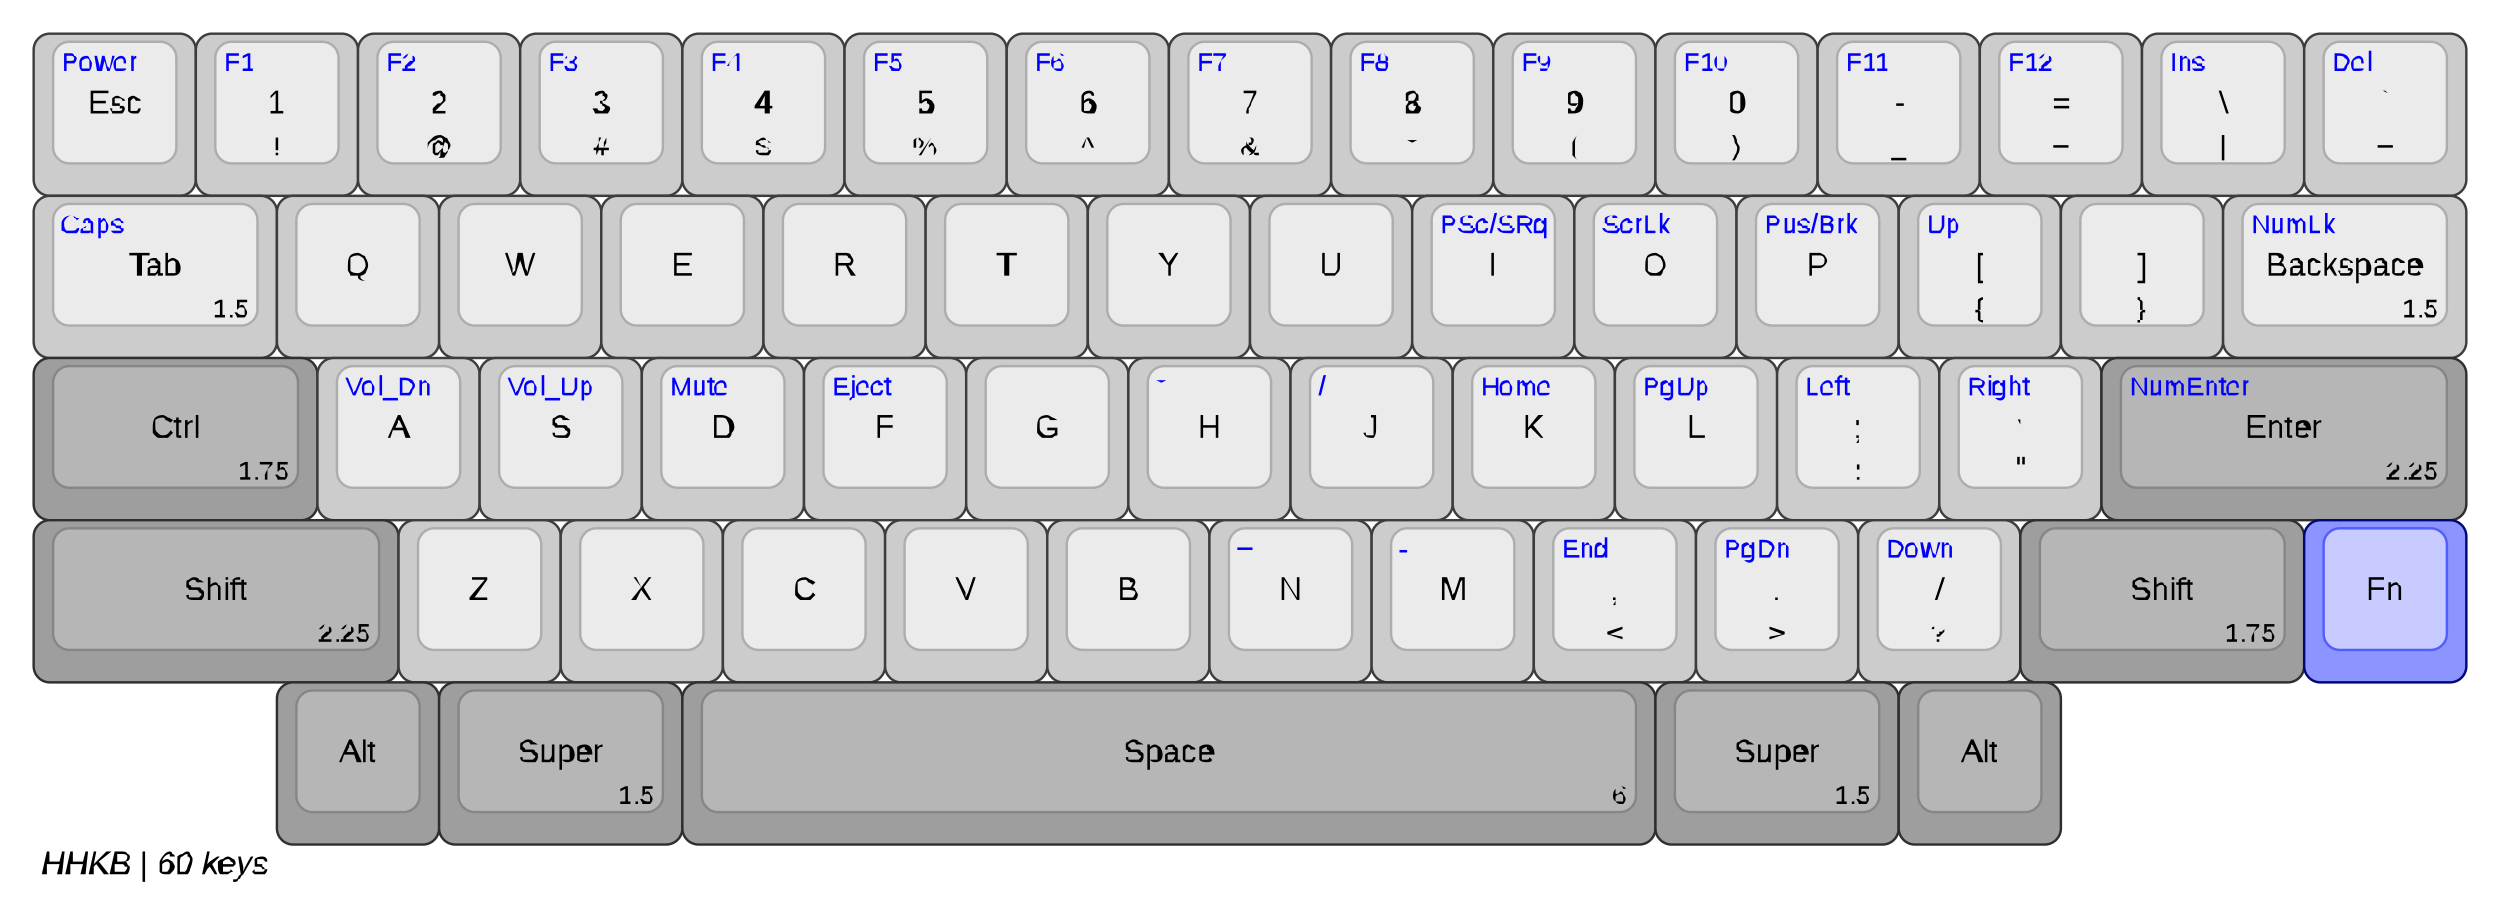
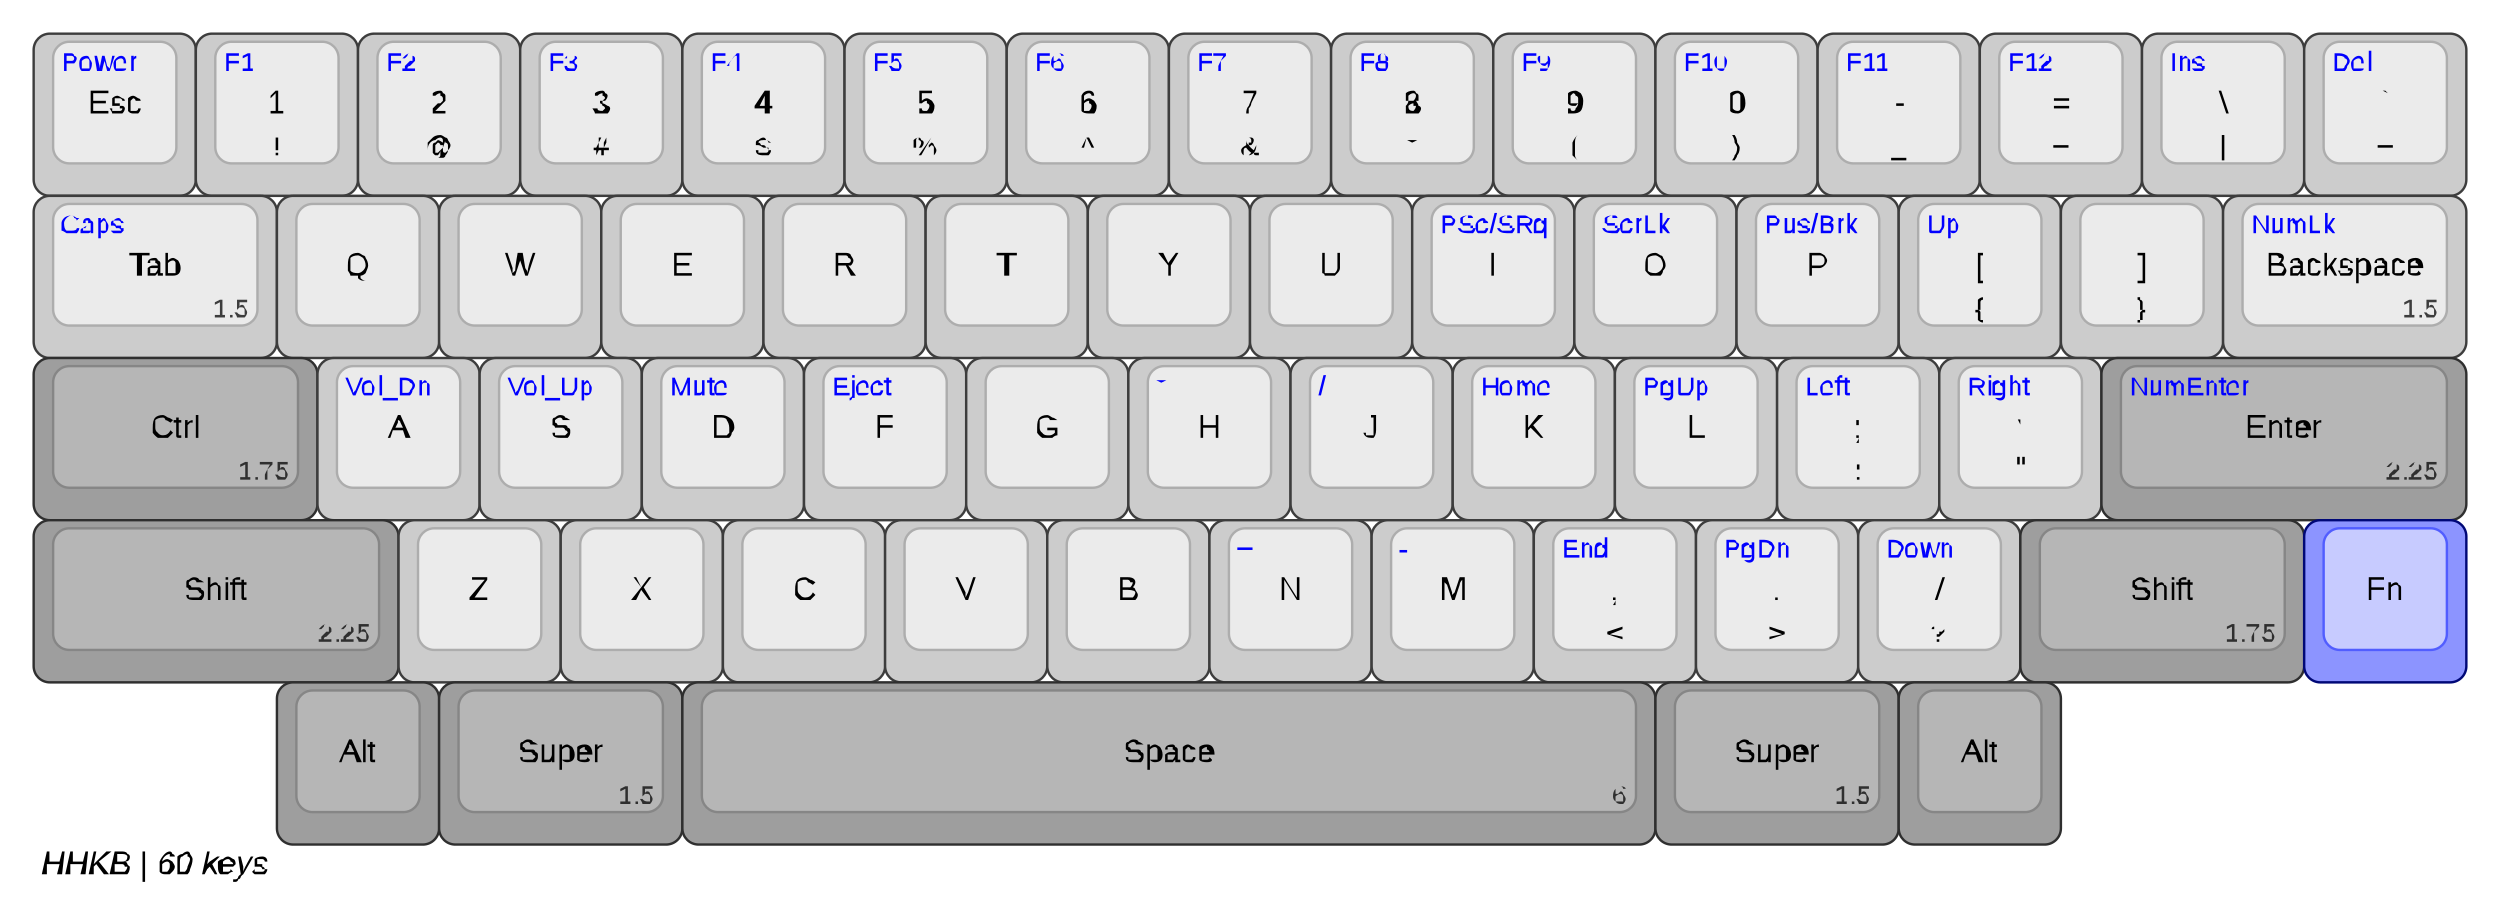
<svg xmlns="http://www.w3.org/2000/svg" viewBox="0 0 15.415 5.647" width="838" height="306.986">
  <text style="font-size:0.198;" x="0.258" y="5.389" font-family="Arial, Helvetica, sans-serif" font-style="italic">HHKB | 60 keys</text>
  <g style="transform:translate(0.2075px,0.2075px);">
    <rect style="fill:#cccccc;stroke:#3D3D3D;stroke-width:0.015;" rx="0.1" width="1" height="1" />
    <rect style="fill:#EBEBEB;stroke:#ADADAD;stroke-width:0.015;" x="0.12" y="0.05" rx="0.1" width="0.76" height="0.75" />
    <g>
      <text style="font-size:0.165;fill:#0100ff;" x="0.17" y="0.232" text-anchor="start" font-family="Arial, Helvetica, sans-serif">Power</text>
      <text style="font-size:0.198;fill:#000000;" x="0.5" y="0.491" text-anchor="middle" font-family="Arial, Helvetica, sans-serif">Esc</text>
    </g>
  </g>
  <g style="transform:translate(1.2075px,0.2075px);">
    <rect style="fill:#cccccc;stroke:#3D3D3D;stroke-width:0.015;" rx="0.1" width="1" height="1" />
    <rect style="fill:#EBEBEB;stroke:#ADADAD;stroke-width:0.015;" x="0.12" y="0.05" rx="0.1" width="0.76" height="0.75" />
    <g>
      <text style="font-size:0.165;fill:#0100ff;" x="0.17" y="0.232" text-anchor="start" font-family="Arial, Helvetica, sans-serif">F1</text>
      <text style="font-size:0.198;fill:#000000;" x="0.5" y="0.491" text-anchor="middle" font-family="Arial, Helvetica, sans-serif">1</text>
      <text style="font-size:0.165;fill:#000000;" x="0.5" y="0.75" text-anchor="middle" font-family="Arial, Helvetica, sans-serif">!</text>
    </g>
  </g>
  <g style="transform:translate(2.2075px,0.2075px);">
    <rect style="fill:#cccccc;stroke:#3D3D3D;stroke-width:0.015;" rx="0.1" width="1" height="1" />
    <rect style="fill:#EBEBEB;stroke:#ADADAD;stroke-width:0.015;" x="0.12" y="0.05" rx="0.1" width="0.76" height="0.75" />
    <g>
      <text style="font-size:0.165;fill:#0100ff;" x="0.17" y="0.232" text-anchor="start" font-family="Arial, Helvetica, sans-serif">F2</text>
      <text style="font-size:0.198;fill:#000000;" x="0.5" y="0.491" text-anchor="middle" font-family="Arial, Helvetica, sans-serif">2</text>
      <text style="font-size:0.165;fill:#000000;" x="0.5" y="0.75" text-anchor="middle" font-family="Arial, Helvetica, sans-serif">@</text>
    </g>
  </g>
  <g style="transform:translate(3.2075px,0.2075px);">
    <rect style="fill:#cccccc;stroke:#3D3D3D;stroke-width:0.015;" rx="0.1" width="1" height="1" />
    <rect style="fill:#EBEBEB;stroke:#ADADAD;stroke-width:0.015;" x="0.12" y="0.05" rx="0.1" width="0.76" height="0.75" />
    <g>
      <text style="font-size:0.165;fill:#0100ff;" x="0.17" y="0.232" text-anchor="start" font-family="Arial, Helvetica, sans-serif">F3</text>
      <text style="font-size:0.198;fill:#000000;" x="0.5" y="0.491" text-anchor="middle" font-family="Arial, Helvetica, sans-serif">3</text>
      <text style="font-size:0.165;fill:#000000;" x="0.5" y="0.75" text-anchor="middle" font-family="Arial, Helvetica, sans-serif">#</text>
    </g>
  </g>
  <g style="transform:translate(4.2075px,0.2075px);">
    <rect style="fill:#cccccc;stroke:#3D3D3D;stroke-width:0.015;" rx="0.1" width="1" height="1" />
    <rect style="fill:#EBEBEB;stroke:#ADADAD;stroke-width:0.015;" x="0.12" y="0.05" rx="0.1" width="0.76" height="0.75" />
    <g>
      <text style="font-size:0.165;fill:#0100ff;" x="0.17" y="0.232" text-anchor="start" font-family="Arial, Helvetica, sans-serif">F4</text>
      <text style="font-size:0.198;fill:#000000;" x="0.5" y="0.491" text-anchor="middle" font-family="Arial, Helvetica, sans-serif">4</text>
      <text style="font-size:0.165;fill:#000000;" x="0.5" y="0.75" text-anchor="middle" font-family="Arial, Helvetica, sans-serif">$</text>
    </g>
  </g>
  <g style="transform:translate(5.2075px,0.2075px);">
    <rect style="fill:#cccccc;stroke:#3D3D3D;stroke-width:0.015;" rx="0.1" width="1" height="1" />
    <rect style="fill:#EBEBEB;stroke:#ADADAD;stroke-width:0.015;" x="0.12" y="0.05" rx="0.1" width="0.76" height="0.75" />
    <g>
      <text style="font-size:0.165;fill:#0100ff;" x="0.17" y="0.232" text-anchor="start" font-family="Arial, Helvetica, sans-serif">F5</text>
      <text style="font-size:0.198;fill:#000000;" x="0.5" y="0.491" text-anchor="middle" font-family="Arial, Helvetica, sans-serif">5</text>
      <text style="font-size:0.165;fill:#000000;" x="0.5" y="0.75" text-anchor="middle" font-family="Arial, Helvetica, sans-serif">%</text>
    </g>
  </g>
  <g style="transform:translate(6.2075px,0.2075px);">
    <rect style="fill:#cccccc;stroke:#3D3D3D;stroke-width:0.015;" rx="0.1" width="1" height="1" />
    <rect style="fill:#EBEBEB;stroke:#ADADAD;stroke-width:0.015;" x="0.12" y="0.05" rx="0.1" width="0.76" height="0.75" />
    <g>
      <text style="font-size:0.165;fill:#0100ff;" x="0.17" y="0.232" text-anchor="start" font-family="Arial, Helvetica, sans-serif">F6</text>
      <text style="font-size:0.198;fill:#000000;" x="0.5" y="0.491" text-anchor="middle" font-family="Arial, Helvetica, sans-serif">6</text>
      <text style="font-size:0.165;fill:#000000;" x="0.5" y="0.75" text-anchor="middle" font-family="Arial, Helvetica, sans-serif">^</text>
    </g>
  </g>
  <g style="transform:translate(7.2075px,0.2075px);">
    <rect style="fill:#cccccc;stroke:#3D3D3D;stroke-width:0.015;" rx="0.1" width="1" height="1" />
    <rect style="fill:#EBEBEB;stroke:#ADADAD;stroke-width:0.015;" x="0.12" y="0.05" rx="0.1" width="0.76" height="0.75" />
    <g>
      <text style="font-size:0.165;fill:#0100ff;" x="0.17" y="0.232" text-anchor="start" font-family="Arial, Helvetica, sans-serif">F7</text>
      <text style="font-size:0.198;fill:#000000;" x="0.5" y="0.491" text-anchor="middle" font-family="Arial, Helvetica, sans-serif">7</text>
      <text style="font-size:0.165;fill:#000000;" x="0.5" y="0.75" text-anchor="middle" font-family="Arial, Helvetica, sans-serif">&amp;</text>
    </g>
  </g>
  <g style="transform:translate(8.2075px,0.2075px);">
    <rect style="fill:#cccccc;stroke:#3D3D3D;stroke-width:0.015;" rx="0.1" width="1" height="1" />
    <rect style="fill:#EBEBEB;stroke:#ADADAD;stroke-width:0.015;" x="0.12" y="0.05" rx="0.1" width="0.76" height="0.75" />
    <g>
      <text style="font-size:0.165;fill:#0100ff;" x="0.17" y="0.232" text-anchor="start" font-family="Arial, Helvetica, sans-serif">F8</text>
      <text style="font-size:0.198;fill:#000000;" x="0.5" y="0.491" text-anchor="middle" font-family="Arial, Helvetica, sans-serif">8</text>
      <text style="font-size:0.165;fill:#000000;" x="0.5" y="0.75" text-anchor="middle" font-family="Arial, Helvetica, sans-serif">*</text>
    </g>
  </g>
  <g style="transform:translate(9.2075px,0.2075px);">
    <rect style="fill:#cccccc;stroke:#3D3D3D;stroke-width:0.015;" rx="0.1" width="1" height="1" />
    <rect style="fill:#EBEBEB;stroke:#ADADAD;stroke-width:0.015;" x="0.12" y="0.05" rx="0.1" width="0.76" height="0.75" />
    <g>
      <text style="font-size:0.165;fill:#0100ff;" x="0.17" y="0.232" text-anchor="start" font-family="Arial, Helvetica, sans-serif">F9</text>
      <text style="font-size:0.198;fill:#000000;" x="0.5" y="0.491" text-anchor="middle" font-family="Arial, Helvetica, sans-serif">9</text>
      <text style="font-size:0.165;fill:#000000;" x="0.5" y="0.75" text-anchor="middle" font-family="Arial, Helvetica, sans-serif">(</text>
    </g>
  </g>
  <g style="transform:translate(10.2075px,0.2075px);">
    <rect style="fill:#cccccc;stroke:#3D3D3D;stroke-width:0.015;" rx="0.1" width="1" height="1" />
    <rect style="fill:#EBEBEB;stroke:#ADADAD;stroke-width:0.015;" x="0.12" y="0.05" rx="0.1" width="0.76" height="0.75" />
    <g>
      <text style="font-size:0.165;fill:#0100ff;" x="0.17" y="0.232" text-anchor="start" font-family="Arial, Helvetica, sans-serif">F10</text>
      <text style="font-size:0.198;fill:#000000;" x="0.5" y="0.491" text-anchor="middle" font-family="Arial, Helvetica, sans-serif">0</text>
      <text style="font-size:0.165;fill:#000000;" x="0.5" y="0.75" text-anchor="middle" font-family="Arial, Helvetica, sans-serif">)</text>
    </g>
  </g>
  <g style="transform:translate(11.2075px,0.2075px);">
    <rect style="fill:#cccccc;stroke:#3D3D3D;stroke-width:0.015;" rx="0.1" width="1" height="1" />
    <rect style="fill:#EBEBEB;stroke:#ADADAD;stroke-width:0.015;" x="0.12" y="0.05" rx="0.1" width="0.76" height="0.75" />
    <g>
      <text style="font-size:0.165;fill:#0100ff;" x="0.17" y="0.232" text-anchor="start" font-family="Arial, Helvetica, sans-serif">F11</text>
      <text style="font-size:0.198;fill:#000000;" x="0.5" y="0.491" text-anchor="middle" font-family="Arial, Helvetica, sans-serif">-</text>
      <text style="font-size:0.165;fill:#000000;" x="0.5" y="0.75" text-anchor="middle" font-family="Arial, Helvetica, sans-serif">_</text>
    </g>
  </g>
  <g style="transform:translate(12.2075px,0.2075px);">
    <rect style="fill:#cccccc;stroke:#3D3D3D;stroke-width:0.015;" rx="0.1" width="1" height="1" />
    <rect style="fill:#EBEBEB;stroke:#ADADAD;stroke-width:0.015;" x="0.12" y="0.05" rx="0.1" width="0.76" height="0.75" />
    <g>
      <text style="font-size:0.165;fill:#0100ff;" x="0.17" y="0.232" text-anchor="start" font-family="Arial, Helvetica, sans-serif">F12</text>
      <text style="font-size:0.198;fill:#000000;" x="0.5" y="0.491" text-anchor="middle" font-family="Arial, Helvetica, sans-serif">=</text>
      <text style="font-size:0.165;fill:#000000;" x="0.5" y="0.75" text-anchor="middle" font-family="Arial, Helvetica, sans-serif">+</text>
    </g>
  </g>
  <g style="transform:translate(13.2075px,0.2075px);">
    <rect style="fill:#cccccc;stroke:#3D3D3D;stroke-width:0.015;" rx="0.1" width="1" height="1" />
    <rect style="fill:#EBEBEB;stroke:#ADADAD;stroke-width:0.015;" x="0.12" y="0.05" rx="0.1" width="0.76" height="0.75" />
    <g>
      <text style="font-size:0.165;fill:#0100ff;" x="0.17" y="0.232" text-anchor="start" font-family="Arial, Helvetica, sans-serif">Ins</text>
      <text style="font-size:0.198;fill:#000000;" x="0.5" y="0.491" text-anchor="middle" font-family="Arial, Helvetica, sans-serif">\</text>
      <text style="font-size:0.165;fill:#000000;" x="0.5" y="0.75" text-anchor="middle" font-family="Arial, Helvetica, sans-serif">|</text>
    </g>
  </g>
  <g style="transform:translate(14.2075px,0.2075px);">
    <rect style="fill:#cccccc;stroke:#3D3D3D;stroke-width:0.015;" rx="0.1" width="1" height="1" />
    <rect style="fill:#EBEBEB;stroke:#ADADAD;stroke-width:0.015;" x="0.12" y="0.05" rx="0.1" width="0.76" height="0.75" />
    <g>
      <text style="font-size:0.165;fill:#0100ff;" x="0.17" y="0.232" text-anchor="start" font-family="Arial, Helvetica, sans-serif">Del</text>
      <text style="font-size:0.198;fill:#000000;" x="0.5" y="0.491" text-anchor="middle" font-family="Arial, Helvetica, sans-serif">`</text>
      <text style="font-size:0.165;fill:#000000;" x="0.5" y="0.75" text-anchor="middle" font-family="Arial, Helvetica, sans-serif">~</text>
    </g>
  </g>
  <g style="transform:translate(0.2075px,1.2075px);">
    <rect style="fill:#cccccc;stroke:#3D3D3D;stroke-width:0.015;" rx="0.1" width="1.5" height="1" />
    <rect style="fill:#EBEBEB;stroke:#ADADAD;stroke-width:0.015;" x="0.12" y="0.05" rx="0.1" width="1.26" height="0.75" />
    <g>
      <text style="font-size:0.165;fill:#0100ff;" x="0.17" y="0.232" text-anchor="start" font-family="Arial, Helvetica, sans-serif">Caps</text>
      <text style="font-size:0.198;fill:#000000;" x="0.75" y="0.491" text-anchor="middle" font-family="Arial, Helvetica, sans-serif">Tab</text>
-       <text style="font-size:0.165;fill:#000000;" x="1.33" y="0.75" text-anchor="end" font-family="Arial, Helvetica, sans-serif">1.5</text>
+       <text style="font-size:0.165;fill:#3D3D3D;" x="1.33" y="0.75" text-anchor="end" font-family="Arial, Helvetica, sans-serif">1.5</text>
    </g>
  </g>
  <g style="transform:translate(1.7075px,1.2075px);">
    <rect style="fill:#cccccc;stroke:#3D3D3D;stroke-width:0.015;" rx="0.1" width="1" height="1" />
    <rect style="fill:#EBEBEB;stroke:#ADADAD;stroke-width:0.015;" x="0.12" y="0.05" rx="0.1" width="0.76" height="0.75" />
    <g>
      <text style="font-size:0.198;fill:#000000;" x="0.5" y="0.491" text-anchor="middle" font-family="Arial, Helvetica, sans-serif">Q</text>
    </g>
  </g>
  <g style="transform:translate(2.7075px,1.2075px);">
    <rect style="fill:#cccccc;stroke:#3D3D3D;stroke-width:0.015;" rx="0.1" width="1" height="1" />
    <rect style="fill:#EBEBEB;stroke:#ADADAD;stroke-width:0.015;" x="0.12" y="0.05" rx="0.1" width="0.76" height="0.75" />
    <g>
      <text style="font-size:0.198;fill:#000000;" x="0.5" y="0.491" text-anchor="middle" font-family="Arial, Helvetica, sans-serif">W</text>
    </g>
  </g>
  <g style="transform:translate(3.7075px,1.2075px);">
    <rect style="fill:#cccccc;stroke:#3D3D3D;stroke-width:0.015;" rx="0.1" width="1" height="1" />
    <rect style="fill:#EBEBEB;stroke:#ADADAD;stroke-width:0.015;" x="0.12" y="0.05" rx="0.1" width="0.76" height="0.75" />
    <g>
      <text style="font-size:0.198;fill:#000000;" x="0.5" y="0.491" text-anchor="middle" font-family="Arial, Helvetica, sans-serif">E</text>
    </g>
  </g>
  <g style="transform:translate(4.7075px,1.2075px);">
    <rect style="fill:#cccccc;stroke:#3D3D3D;stroke-width:0.015;" rx="0.1" width="1" height="1" />
    <rect style="fill:#EBEBEB;stroke:#ADADAD;stroke-width:0.015;" x="0.12" y="0.05" rx="0.1" width="0.76" height="0.75" />
    <g>
      <text style="font-size:0.198;fill:#000000;" x="0.5" y="0.491" text-anchor="middle" font-family="Arial, Helvetica, sans-serif">R</text>
    </g>
  </g>
  <g style="transform:translate(5.7075px,1.2075px);">
    <rect style="fill:#cccccc;stroke:#3D3D3D;stroke-width:0.015;" rx="0.1" width="1" height="1" />
    <rect style="fill:#EBEBEB;stroke:#ADADAD;stroke-width:0.015;" x="0.12" y="0.05" rx="0.1" width="0.76" height="0.75" />
    <g>
      <text style="font-size:0.198;fill:#000000;" x="0.5" y="0.491" text-anchor="middle" font-family="Arial, Helvetica, sans-serif">T</text>
    </g>
  </g>
  <g style="transform:translate(6.7075px,1.2075px);">
    <rect style="fill:#cccccc;stroke:#3D3D3D;stroke-width:0.015;" rx="0.1" width="1" height="1" />
    <rect style="fill:#EBEBEB;stroke:#ADADAD;stroke-width:0.015;" x="0.12" y="0.05" rx="0.1" width="0.76" height="0.75" />
    <g>
      <text style="font-size:0.198;fill:#000000;" x="0.5" y="0.491" text-anchor="middle" font-family="Arial, Helvetica, sans-serif">Y</text>
    </g>
  </g>
  <g style="transform:translate(7.7075px,1.2075px);">
    <rect style="fill:#cccccc;stroke:#3D3D3D;stroke-width:0.015;" rx="0.1" width="1" height="1" />
    <rect style="fill:#EBEBEB;stroke:#ADADAD;stroke-width:0.015;" x="0.12" y="0.05" rx="0.1" width="0.76" height="0.75" />
    <g>
      <text style="font-size:0.198;fill:#000000;" x="0.5" y="0.491" text-anchor="middle" font-family="Arial, Helvetica, sans-serif">U</text>
    </g>
  </g>
  <g style="transform:translate(8.7075px,1.2075px);">
    <rect style="fill:#cccccc;stroke:#3D3D3D;stroke-width:0.015;" rx="0.1" width="1" height="1" />
    <rect style="fill:#EBEBEB;stroke:#ADADAD;stroke-width:0.015;" x="0.12" y="0.05" rx="0.1" width="0.76" height="0.75" />
    <g>
      <text style="font-size:0.165;fill:#0100ff;" x="0.17" y="0.232" text-anchor="start" font-family="Arial, Helvetica, sans-serif">PSc/SRq</text>
      <text style="font-size:0.198;fill:#000000;" x="0.5" y="0.491" text-anchor="middle" font-family="Arial, Helvetica, sans-serif">I</text>
    </g>
  </g>
  <g style="transform:translate(9.7075px,1.2075px);">
    <rect style="fill:#cccccc;stroke:#3D3D3D;stroke-width:0.015;" rx="0.1" width="1" height="1" />
    <rect style="fill:#EBEBEB;stroke:#ADADAD;stroke-width:0.015;" x="0.12" y="0.05" rx="0.1" width="0.76" height="0.75" />
    <g>
      <text style="font-size:0.165;fill:#0100ff;" x="0.17" y="0.232" text-anchor="start" font-family="Arial, Helvetica, sans-serif">ScrLk</text>
      <text style="font-size:0.198;fill:#000000;" x="0.5" y="0.491" text-anchor="middle" font-family="Arial, Helvetica, sans-serif">O</text>
    </g>
  </g>
  <g style="transform:translate(10.7075px,1.2075px);">
    <rect style="fill:#cccccc;stroke:#3D3D3D;stroke-width:0.015;" rx="0.1" width="1" height="1" />
    <rect style="fill:#EBEBEB;stroke:#ADADAD;stroke-width:0.015;" x="0.12" y="0.05" rx="0.1" width="0.76" height="0.75" />
    <g>
      <text style="font-size:0.165;fill:#0100ff;" x="0.17" y="0.232" text-anchor="start" font-family="Arial, Helvetica, sans-serif">Pus/Brk</text>
      <text style="font-size:0.198;fill:#000000;" x="0.5" y="0.491" text-anchor="middle" font-family="Arial, Helvetica, sans-serif">P</text>
    </g>
  </g>
  <g style="transform:translate(11.7075px,1.2075px);">
    <rect style="fill:#cccccc;stroke:#3D3D3D;stroke-width:0.015;" rx="0.1" width="1" height="1" />
    <rect style="fill:#EBEBEB;stroke:#ADADAD;stroke-width:0.015;" x="0.12" y="0.05" rx="0.1" width="0.76" height="0.75" />
    <g>
      <text style="font-size:0.165;fill:#0100ff;" x="0.17" y="0.232" text-anchor="start" font-family="Arial, Helvetica, sans-serif">Up</text>
      <text style="font-size:0.198;fill:#000000;" x="0.5" y="0.491" text-anchor="middle" font-family="Arial, Helvetica, sans-serif">[</text>
      <text style="font-size:0.165;fill:#000000;" x="0.5" y="0.75" text-anchor="middle" font-family="Arial, Helvetica, sans-serif">{</text>
    </g>
  </g>
  <g style="transform:translate(12.7075px,1.2075px);">
    <rect style="fill:#cccccc;stroke:#3D3D3D;stroke-width:0.015;" rx="0.1" width="1" height="1" />
    <rect style="fill:#EBEBEB;stroke:#ADADAD;stroke-width:0.015;" x="0.12" y="0.05" rx="0.1" width="0.76" height="0.75" />
    <g>
      <text style="font-size:0.198;fill:#000000;" x="0.5" y="0.491" text-anchor="middle" font-family="Arial, Helvetica, sans-serif">]</text>
      <text style="font-size:0.165;fill:#000000;" x="0.5" y="0.75" text-anchor="middle" font-family="Arial, Helvetica, sans-serif">}</text>
    </g>
  </g>
  <g style="transform:translate(13.7075px,1.2075px);">
    <rect style="fill:#cccccc;stroke:#3D3D3D;stroke-width:0.015;" rx="0.1" width="1.5" height="1" />
    <rect style="fill:#EBEBEB;stroke:#ADADAD;stroke-width:0.015;" x="0.12" y="0.05" rx="0.1" width="1.26" height="0.75" />
    <g>
      <text style="font-size:0.165;fill:#0100ff;" x="0.17" y="0.232" text-anchor="start" font-family="Arial, Helvetica, sans-serif">NumLk</text>
      <text style="font-size:0.198;fill:#000000;" x="0.75" y="0.491" text-anchor="middle" font-family="Arial, Helvetica, sans-serif">Backspace</text>
-       <text style="font-size:0.165;fill:#000000;" x="1.33" y="0.75" text-anchor="end" font-family="Arial, Helvetica, sans-serif">1.5</text>
+       <text style="font-size:0.165;fill:#3D3D3D;" x="1.33" y="0.75" text-anchor="end" font-family="Arial, Helvetica, sans-serif">1.5</text>
    </g>
  </g>
  <g style="transform:translate(0.2075px,2.2075px);">
    <rect style="fill:#9e9e9e;stroke:#2F2F2F;stroke-width:0.015;" rx="0.1" width="1.75" height="1" />
    <rect style="fill:#B6B6B6;stroke:#868686;stroke-width:0.015;" x="0.12" y="0.05" rx="0.1" width="1.51" height="0.75" />
    <g>
      <text style="font-size:0.198;fill:#000000;" x="0.875" y="0.491" text-anchor="middle" font-family="Arial, Helvetica, sans-serif">Ctrl</text>
-       <text style="font-size:0.165;fill:#000000;" x="1.58" y="0.75" text-anchor="end" font-family="Arial, Helvetica, sans-serif">1.75</text>
+       <text style="font-size:0.165;fill:#2F2F2F;" x="1.58" y="0.75" text-anchor="end" font-family="Arial, Helvetica, sans-serif">1.75</text>
    </g>
  </g>
  <g style="transform:translate(1.9575px,2.2075px);">
    <rect style="fill:#cccccc;stroke:#3D3D3D;stroke-width:0.015;" rx="0.1" width="1" height="1" />
    <rect style="fill:#EBEBEB;stroke:#ADADAD;stroke-width:0.015;" x="0.12" y="0.05" rx="0.1" width="0.76" height="0.75" />
    <g>
      <text style="font-size:0.165;fill:#0100ff;" x="0.17" y="0.232" text-anchor="start" font-family="Arial, Helvetica, sans-serif">Vol_Dn</text>
      <text style="font-size:0.198;fill:#000000;" x="0.5" y="0.491" text-anchor="middle" font-family="Arial, Helvetica, sans-serif">A</text>
    </g>
  </g>
  <g style="transform:translate(2.9575px,2.2075px);">
    <rect style="fill:#cccccc;stroke:#3D3D3D;stroke-width:0.015;" rx="0.1" width="1" height="1" />
    <rect style="fill:#EBEBEB;stroke:#ADADAD;stroke-width:0.015;" x="0.12" y="0.05" rx="0.1" width="0.76" height="0.75" />
    <g>
      <text style="font-size:0.165;fill:#0100ff;" x="0.17" y="0.232" text-anchor="start" font-family="Arial, Helvetica, sans-serif">Vol_Up</text>
      <text style="font-size:0.198;fill:#000000;" x="0.5" y="0.491" text-anchor="middle" font-family="Arial, Helvetica, sans-serif">S</text>
    </g>
  </g>
  <g style="transform:translate(3.9575px,2.2075px);">
    <rect style="fill:#cccccc;stroke:#3D3D3D;stroke-width:0.015;" rx="0.1" width="1" height="1" />
    <rect style="fill:#EBEBEB;stroke:#ADADAD;stroke-width:0.015;" x="0.12" y="0.05" rx="0.1" width="0.76" height="0.75" />
    <g>
      <text style="font-size:0.165;fill:#0100ff;" x="0.17" y="0.232" text-anchor="start" font-family="Arial, Helvetica, sans-serif">Mute</text>
      <text style="font-size:0.198;fill:#000000;" x="0.5" y="0.491" text-anchor="middle" font-family="Arial, Helvetica, sans-serif">D</text>
    </g>
  </g>
  <g style="transform:translate(4.9575px,2.2075px);">
    <rect style="fill:#cccccc;stroke:#3D3D3D;stroke-width:0.015;" rx="0.1" width="1" height="1" />
    <rect style="fill:#EBEBEB;stroke:#ADADAD;stroke-width:0.015;" x="0.12" y="0.05" rx="0.1" width="0.76" height="0.75" />
    <g>
      <text style="font-size:0.165;fill:#0100ff;" x="0.17" y="0.232" text-anchor="start" font-family="Arial, Helvetica, sans-serif">Eject</text>
      <text style="font-size:0.198;fill:#000000;" x="0.5" y="0.491" text-anchor="middle" font-family="Arial, Helvetica, sans-serif">F</text>
    </g>
  </g>
  <g style="transform:translate(5.9575px,2.2075px);">
    <rect style="fill:#cccccc;stroke:#3D3D3D;stroke-width:0.015;" rx="0.1" width="1" height="1" />
    <rect style="fill:#EBEBEB;stroke:#ADADAD;stroke-width:0.015;" x="0.12" y="0.05" rx="0.1" width="0.76" height="0.75" />
    <g>
      <text style="font-size:0.198;fill:#000000;" x="0.5" y="0.491" text-anchor="middle" font-family="Arial, Helvetica, sans-serif">G</text>
    </g>
  </g>
  <g style="transform:translate(6.9575px,2.2075px);">
    <rect style="fill:#cccccc;stroke:#3D3D3D;stroke-width:0.015;" rx="0.1" width="1" height="1" />
    <rect style="fill:#EBEBEB;stroke:#ADADAD;stroke-width:0.015;" x="0.12" y="0.05" rx="0.1" width="0.76" height="0.75" />
    <g>
      <text style="font-size:0.165;fill:#0100ff;" x="0.17" y="0.232" text-anchor="start" font-family="Arial, Helvetica, sans-serif">*</text>
      <text style="font-size:0.198;fill:#000000;" x="0.5" y="0.491" text-anchor="middle" font-family="Arial, Helvetica, sans-serif">H</text>
    </g>
  </g>
  <g style="transform:translate(7.9575px,2.2075px);">
    <rect style="fill:#cccccc;stroke:#3D3D3D;stroke-width:0.015;" rx="0.1" width="1" height="1" />
    <rect style="fill:#EBEBEB;stroke:#ADADAD;stroke-width:0.015;" x="0.12" y="0.05" rx="0.1" width="0.76" height="0.75" />
    <g>
      <text style="font-size:0.165;fill:#0100ff;" x="0.17" y="0.232" text-anchor="start" font-family="Arial, Helvetica, sans-serif">/</text>
      <text style="font-size:0.198;fill:#000000;" x="0.5" y="0.491" text-anchor="middle" font-family="Arial, Helvetica, sans-serif">J</text>
    </g>
  </g>
  <g style="transform:translate(8.9575px,2.2075px);">
    <rect style="fill:#cccccc;stroke:#3D3D3D;stroke-width:0.015;" rx="0.1" width="1" height="1" />
    <rect style="fill:#EBEBEB;stroke:#ADADAD;stroke-width:0.015;" x="0.12" y="0.05" rx="0.1" width="0.76" height="0.75" />
    <g>
      <text style="font-size:0.165;fill:#0100ff;" x="0.17" y="0.232" text-anchor="start" font-family="Arial, Helvetica, sans-serif">Home</text>
      <text style="font-size:0.198;fill:#000000;" x="0.5" y="0.491" text-anchor="middle" font-family="Arial, Helvetica, sans-serif">K</text>
    </g>
  </g>
  <g style="transform:translate(9.9575px,2.2075px);">
    <rect style="fill:#cccccc;stroke:#3D3D3D;stroke-width:0.015;" rx="0.1" width="1" height="1" />
    <rect style="fill:#EBEBEB;stroke:#ADADAD;stroke-width:0.015;" x="0.12" y="0.05" rx="0.1" width="0.76" height="0.75" />
    <g>
      <text style="font-size:0.165;fill:#0100ff;" x="0.17" y="0.232" text-anchor="start" font-family="Arial, Helvetica, sans-serif">PgUp</text>
      <text style="font-size:0.198;fill:#000000;" x="0.5" y="0.491" text-anchor="middle" font-family="Arial, Helvetica, sans-serif">L</text>
    </g>
  </g>
  <g style="transform:translate(10.9575px,2.2075px);">
    <rect style="fill:#cccccc;stroke:#3D3D3D;stroke-width:0.015;" rx="0.1" width="1" height="1" />
    <rect style="fill:#EBEBEB;stroke:#ADADAD;stroke-width:0.015;" x="0.12" y="0.05" rx="0.1" width="0.76" height="0.75" />
    <g>
      <text style="font-size:0.165;fill:#0100ff;" x="0.17" y="0.232" text-anchor="start" font-family="Arial, Helvetica, sans-serif">Left</text>
      <text style="font-size:0.198;fill:#000000;" x="0.5" y="0.491" text-anchor="middle" font-family="Arial, Helvetica, sans-serif">;</text>
      <text style="font-size:0.165;fill:#000000;" x="0.5" y="0.75" text-anchor="middle" font-family="Arial, Helvetica, sans-serif">:</text>
    </g>
  </g>
  <g style="transform:translate(11.9575px,2.2075px);">
    <rect style="fill:#cccccc;stroke:#3D3D3D;stroke-width:0.015;" rx="0.1" width="1" height="1" />
    <rect style="fill:#EBEBEB;stroke:#ADADAD;stroke-width:0.015;" x="0.12" y="0.05" rx="0.1" width="0.76" height="0.75" />
    <g>
      <text style="font-size:0.165;fill:#0100ff;" x="0.17" y="0.232" text-anchor="start" font-family="Arial, Helvetica, sans-serif">Right</text>
      <text style="font-size:0.165;fill:#000000;" x="0.5" y="0.491" text-anchor="middle" font-family="Arial, Helvetica, sans-serif">'</text>
      <text style="font-size:0.198;fill:#000000;" x="0.5" y="0.75" text-anchor="middle" font-family="Arial, Helvetica, sans-serif">"</text>
    </g>
  </g>
  <g style="transform:translate(12.9575px,2.2075px);">
    <rect style="fill:#9e9e9e;stroke:#2F2F2F;stroke-width:0.015;" rx="0.1" width="2.25" height="1" />
    <rect style="fill:#B6B6B6;stroke:#868686;stroke-width:0.015;" x="0.12" y="0.05" rx="0.1" width="2.01" height="0.75" />
    <g>
      <text style="font-size:0.165;fill:#0100ff;" x="0.17" y="0.232" text-anchor="start" font-family="Arial, Helvetica, sans-serif">NumEnter</text>
      <text style="font-size:0.198;fill:#000000;" x="1.125" y="0.491" text-anchor="middle" font-family="Arial, Helvetica, sans-serif">Enter</text>
-       <text style="font-size:0.165;fill:#000000;" x="2.08" y="0.75" text-anchor="end" font-family="Arial, Helvetica, sans-serif">2.25</text>
+       <text style="font-size:0.165;fill:#2F2F2F;" x="2.08" y="0.75" text-anchor="end" font-family="Arial, Helvetica, sans-serif">2.25</text>
    </g>
  </g>
  <g style="transform:translate(0.2075px,3.2075px);">
    <rect style="fill:#9e9e9e;stroke:#2F2F2F;stroke-width:0.015;" rx="0.1" width="2.25" height="1" />
    <rect style="fill:#B6B6B6;stroke:#868686;stroke-width:0.015;" x="0.12" y="0.05" rx="0.1" width="2.01" height="0.75" />
    <g>
      <text style="font-size:0.198;fill:#000000;" x="1.125" y="0.491" text-anchor="middle" font-family="Arial, Helvetica, sans-serif">Shift</text>
-       <text style="font-size:0.165;fill:#000000;" x="2.08" y="0.75" text-anchor="end" font-family="Arial, Helvetica, sans-serif">2.25</text>
+       <text style="font-size:0.165;fill:#2F2F2F;" x="2.08" y="0.75" text-anchor="end" font-family="Arial, Helvetica, sans-serif">2.25</text>
    </g>
  </g>
  <g style="transform:translate(2.4575px,3.2075px);">
    <rect style="fill:#cccccc;stroke:#3D3D3D;stroke-width:0.015;" rx="0.1" width="1" height="1" />
    <rect style="fill:#EBEBEB;stroke:#ADADAD;stroke-width:0.015;" x="0.12" y="0.05" rx="0.1" width="0.76" height="0.75" />
    <g>
      <text style="font-size:0.198;fill:#000000;" x="0.5" y="0.491" text-anchor="middle" font-family="Arial, Helvetica, sans-serif">Z</text>
    </g>
  </g>
  <g style="transform:translate(3.4575px,3.2075px);">
    <rect style="fill:#cccccc;stroke:#3D3D3D;stroke-width:0.015;" rx="0.1" width="1" height="1" />
    <rect style="fill:#EBEBEB;stroke:#ADADAD;stroke-width:0.015;" x="0.12" y="0.05" rx="0.1" width="0.76" height="0.75" />
    <g>
      <text style="font-size:0.198;fill:#000000;" x="0.5" y="0.491" text-anchor="middle" font-family="Arial, Helvetica, sans-serif">X</text>
    </g>
  </g>
  <g style="transform:translate(4.4575px,3.2075px);">
    <rect style="fill:#cccccc;stroke:#3D3D3D;stroke-width:0.015;" rx="0.1" width="1" height="1" />
    <rect style="fill:#EBEBEB;stroke:#ADADAD;stroke-width:0.015;" x="0.12" y="0.05" rx="0.1" width="0.76" height="0.75" />
    <g>
      <text style="font-size:0.198;fill:#000000;" x="0.5" y="0.491" text-anchor="middle" font-family="Arial, Helvetica, sans-serif">C</text>
    </g>
  </g>
  <g style="transform:translate(5.4575px,3.2075px);">
    <rect style="fill:#cccccc;stroke:#3D3D3D;stroke-width:0.015;" rx="0.1" width="1" height="1" />
    <rect style="fill:#EBEBEB;stroke:#ADADAD;stroke-width:0.015;" x="0.12" y="0.05" rx="0.1" width="0.76" height="0.75" />
    <g>
      <text style="font-size:0.198;fill:#000000;" x="0.5" y="0.491" text-anchor="middle" font-family="Arial, Helvetica, sans-serif">V</text>
    </g>
  </g>
  <g style="transform:translate(6.4575px,3.2075px);">
    <rect style="fill:#cccccc;stroke:#3D3D3D;stroke-width:0.015;" rx="0.1" width="1" height="1" />
    <rect style="fill:#EBEBEB;stroke:#ADADAD;stroke-width:0.015;" x="0.12" y="0.05" rx="0.1" width="0.76" height="0.75" />
    <g>
      <text style="font-size:0.198;fill:#000000;" x="0.5" y="0.491" text-anchor="middle" font-family="Arial, Helvetica, sans-serif">B</text>
    </g>
  </g>
  <g style="transform:translate(7.4575px,3.2075px);">
    <rect style="fill:#cccccc;stroke:#3D3D3D;stroke-width:0.015;" rx="0.1" width="1" height="1" />
    <rect style="fill:#EBEBEB;stroke:#ADADAD;stroke-width:0.015;" x="0.12" y="0.05" rx="0.1" width="0.76" height="0.75" />
    <g>
      <text style="font-size:0.165;fill:#0100ff;" x="0.17" y="0.232" text-anchor="start" font-family="Arial, Helvetica, sans-serif">+</text>
      <text style="font-size:0.198;fill:#000000;" x="0.5" y="0.491" text-anchor="middle" font-family="Arial, Helvetica, sans-serif">N</text>
    </g>
  </g>
  <g style="transform:translate(8.4575px,3.2075px);">
    <rect style="fill:#cccccc;stroke:#3D3D3D;stroke-width:0.015;" rx="0.1" width="1" height="1" />
    <rect style="fill:#EBEBEB;stroke:#ADADAD;stroke-width:0.015;" x="0.12" y="0.05" rx="0.1" width="0.76" height="0.75" />
    <g>
      <text style="font-size:0.165;fill:#0100ff;" x="0.17" y="0.232" text-anchor="start" font-family="Arial, Helvetica, sans-serif">-</text>
      <text style="font-size:0.198;fill:#000000;" x="0.5" y="0.491" text-anchor="middle" font-family="Arial, Helvetica, sans-serif">M</text>
    </g>
  </g>
  <g style="transform:translate(9.4575px,3.2075px);">
    <rect style="fill:#cccccc;stroke:#3D3D3D;stroke-width:0.015;" rx="0.1" width="1" height="1" />
    <rect style="fill:#EBEBEB;stroke:#ADADAD;stroke-width:0.015;" x="0.12" y="0.05" rx="0.1" width="0.76" height="0.75" />
    <g>
      <text style="font-size:0.165;fill:#0100ff;" x="0.17" y="0.232" text-anchor="start" font-family="Arial, Helvetica, sans-serif">End</text>
      <text style="font-size:0.198;fill:#000000;" x="0.5" y="0.491" text-anchor="middle" font-family="Arial, Helvetica, sans-serif">,</text>
      <text style="font-size:0.165;fill:#000000;" x="0.5" y="0.75" text-anchor="middle" font-family="Arial, Helvetica, sans-serif">&lt;</text>
    </g>
  </g>
  <g style="transform:translate(10.4575px,3.2075px);">
    <rect style="fill:#cccccc;stroke:#3D3D3D;stroke-width:0.015;" rx="0.1" width="1" height="1" />
    <rect style="fill:#EBEBEB;stroke:#ADADAD;stroke-width:0.015;" x="0.12" y="0.05" rx="0.1" width="0.76" height="0.75" />
    <g>
      <text style="font-size:0.165;fill:#0100ff;" x="0.17" y="0.232" text-anchor="start" font-family="Arial, Helvetica, sans-serif">PgDn</text>
      <text style="font-size:0.198;fill:#000000;" x="0.5" y="0.491" text-anchor="middle" font-family="Arial, Helvetica, sans-serif">.</text>
      <text style="font-size:0.165;fill:#000000;" x="0.5" y="0.75" text-anchor="middle" font-family="Arial, Helvetica, sans-serif">&gt;</text>
    </g>
  </g>
  <g style="transform:translate(11.4575px,3.2075px);">
    <rect style="fill:#cccccc;stroke:#3D3D3D;stroke-width:0.015;" rx="0.1" width="1" height="1" />
    <rect style="fill:#EBEBEB;stroke:#ADADAD;stroke-width:0.015;" x="0.12" y="0.05" rx="0.1" width="0.76" height="0.75" />
    <g>
      <text style="font-size:0.165;fill:#0100ff;" x="0.17" y="0.232" text-anchor="start" font-family="Arial, Helvetica, sans-serif">Down</text>
      <text style="font-size:0.198;fill:#000000;" x="0.5" y="0.491" text-anchor="middle" font-family="Arial, Helvetica, sans-serif">/</text>
      <text style="font-size:0.165;fill:#000000;" x="0.5" y="0.75" text-anchor="middle" font-family="Arial, Helvetica, sans-serif">?</text>
    </g>
  </g>
  <g style="transform:translate(12.4575px,3.2075px);">
    <rect style="fill:#9e9e9e;stroke:#2F2F2F;stroke-width:0.015;" rx="0.1" width="1.75" height="1" />
    <rect style="fill:#B6B6B6;stroke:#868686;stroke-width:0.015;" x="0.12" y="0.05" rx="0.1" width="1.51" height="0.75" />
    <g>
      <text style="font-size:0.198;fill:#000000;" x="0.875" y="0.491" text-anchor="middle" font-family="Arial, Helvetica, sans-serif">Shift</text>
-       <text style="font-size:0.165;fill:#000000;" x="1.58" y="0.75" text-anchor="end" font-family="Arial, Helvetica, sans-serif">1.75</text>
+       <text style="font-size:0.165;fill:#2F2F2F;" x="1.58" y="0.75" text-anchor="end" font-family="Arial, Helvetica, sans-serif">1.75</text>
    </g>
  </g>
  <g style="transform:translate(14.2075px,3.2075px);">
    <rect style="fill:#8c94ff;stroke:#000877;stroke-width:0.015;" rx="0.1" width="1" height="1" />
    <rect style="fill:#C7CBFF;stroke:#515DFF;stroke-width:0.015;" x="0.12" y="0.05" rx="0.1" width="0.76" height="0.75" />
    <g>
      <text style="font-size:0.198;fill:#000000;" x="0.5" y="0.491" text-anchor="middle" font-family="Arial, Helvetica, sans-serif">Fn</text>
    </g>
  </g>
  <g style="transform:translate(1.7075px,4.2075px);">
    <rect style="fill:#9e9e9e;stroke:#2F2F2F;stroke-width:0.015;" rx="0.1" width="1" height="1" />
    <rect style="fill:#B6B6B6;stroke:#868686;stroke-width:0.015;" x="0.12" y="0.05" rx="0.1" width="0.76" height="0.75" />
    <g>
      <text style="font-size:0.198;fill:#000000;" x="0.5" y="0.491" text-anchor="middle" font-family="Arial, Helvetica, sans-serif">Alt</text>
    </g>
  </g>
  <g style="transform:translate(2.7075px,4.2075px);">
    <rect style="fill:#9e9e9e;stroke:#2F2F2F;stroke-width:0.015;" rx="0.1" width="1.5" height="1" />
    <rect style="fill:#B6B6B6;stroke:#868686;stroke-width:0.015;" x="0.12" y="0.05" rx="0.1" width="1.26" height="0.75" />
    <g>
      <text style="font-size:0.198;fill:#000000;" x="0.75" y="0.491" text-anchor="middle" font-family="Arial, Helvetica, sans-serif">Super</text>
-       <text style="font-size:0.165;fill:#000000;" x="1.33" y="0.75" text-anchor="end" font-family="Arial, Helvetica, sans-serif">1.5</text>
+       <text style="font-size:0.165;fill:#2F2F2F;" x="1.33" y="0.75" text-anchor="end" font-family="Arial, Helvetica, sans-serif">1.5</text>
    </g>
  </g>
  <g style="transform:translate(4.2075px,4.2075px);">
    <rect style="fill:#9e9e9e;stroke:#2F2F2F;stroke-width:0.015;" rx="0.1" width="6" height="1" />
    <rect style="fill:#B6B6B6;stroke:#868686;stroke-width:0.015;" x="0.12" y="0.05" rx="0.1" width="5.76" height="0.75" />
    <g>
      <text style="font-size:0.198;fill:#000000;" x="3" y="0.491" text-anchor="middle" font-family="Arial, Helvetica, sans-serif">Space</text>
-       <text style="font-size:0.165;fill:#000000;" x="5.83" y="0.75" text-anchor="end" font-family="Arial, Helvetica, sans-serif">6</text>
+       <text style="font-size:0.165;fill:#2F2F2F;" x="5.83" y="0.75" text-anchor="end" font-family="Arial, Helvetica, sans-serif">6</text>
    </g>
  </g>
  <g style="transform:translate(10.2075px,4.2075px);">
    <rect style="fill:#9e9e9e;stroke:#2F2F2F;stroke-width:0.015;" rx="0.1" width="1.5" height="1" />
    <rect style="fill:#B6B6B6;stroke:#868686;stroke-width:0.015;" x="0.12" y="0.05" rx="0.1" width="1.26" height="0.75" />
    <g>
      <text style="font-size:0.198;fill:#000000;" x="0.75" y="0.491" text-anchor="middle" font-family="Arial, Helvetica, sans-serif">Super</text>
-       <text style="font-size:0.165;fill:#000000;" x="1.33" y="0.75" text-anchor="end" font-family="Arial, Helvetica, sans-serif">1.5</text>
+       <text style="font-size:0.165;fill:#2F2F2F;" x="1.33" y="0.75" text-anchor="end" font-family="Arial, Helvetica, sans-serif">1.5</text>
    </g>
  </g>
  <g style="transform:translate(11.7075px,4.2075px);">
    <rect style="fill:#9e9e9e;stroke:#2F2F2F;stroke-width:0.015;" rx="0.1" width="1" height="1" />
    <rect style="fill:#B6B6B6;stroke:#868686;stroke-width:0.015;" x="0.12" y="0.05" rx="0.1" width="0.76" height="0.75" />
    <g>
      <text style="font-size:0.198;fill:#000000;" x="0.5" y="0.491" text-anchor="middle" font-family="Arial, Helvetica, sans-serif">Alt</text>
    </g>
  </g>
</svg>
